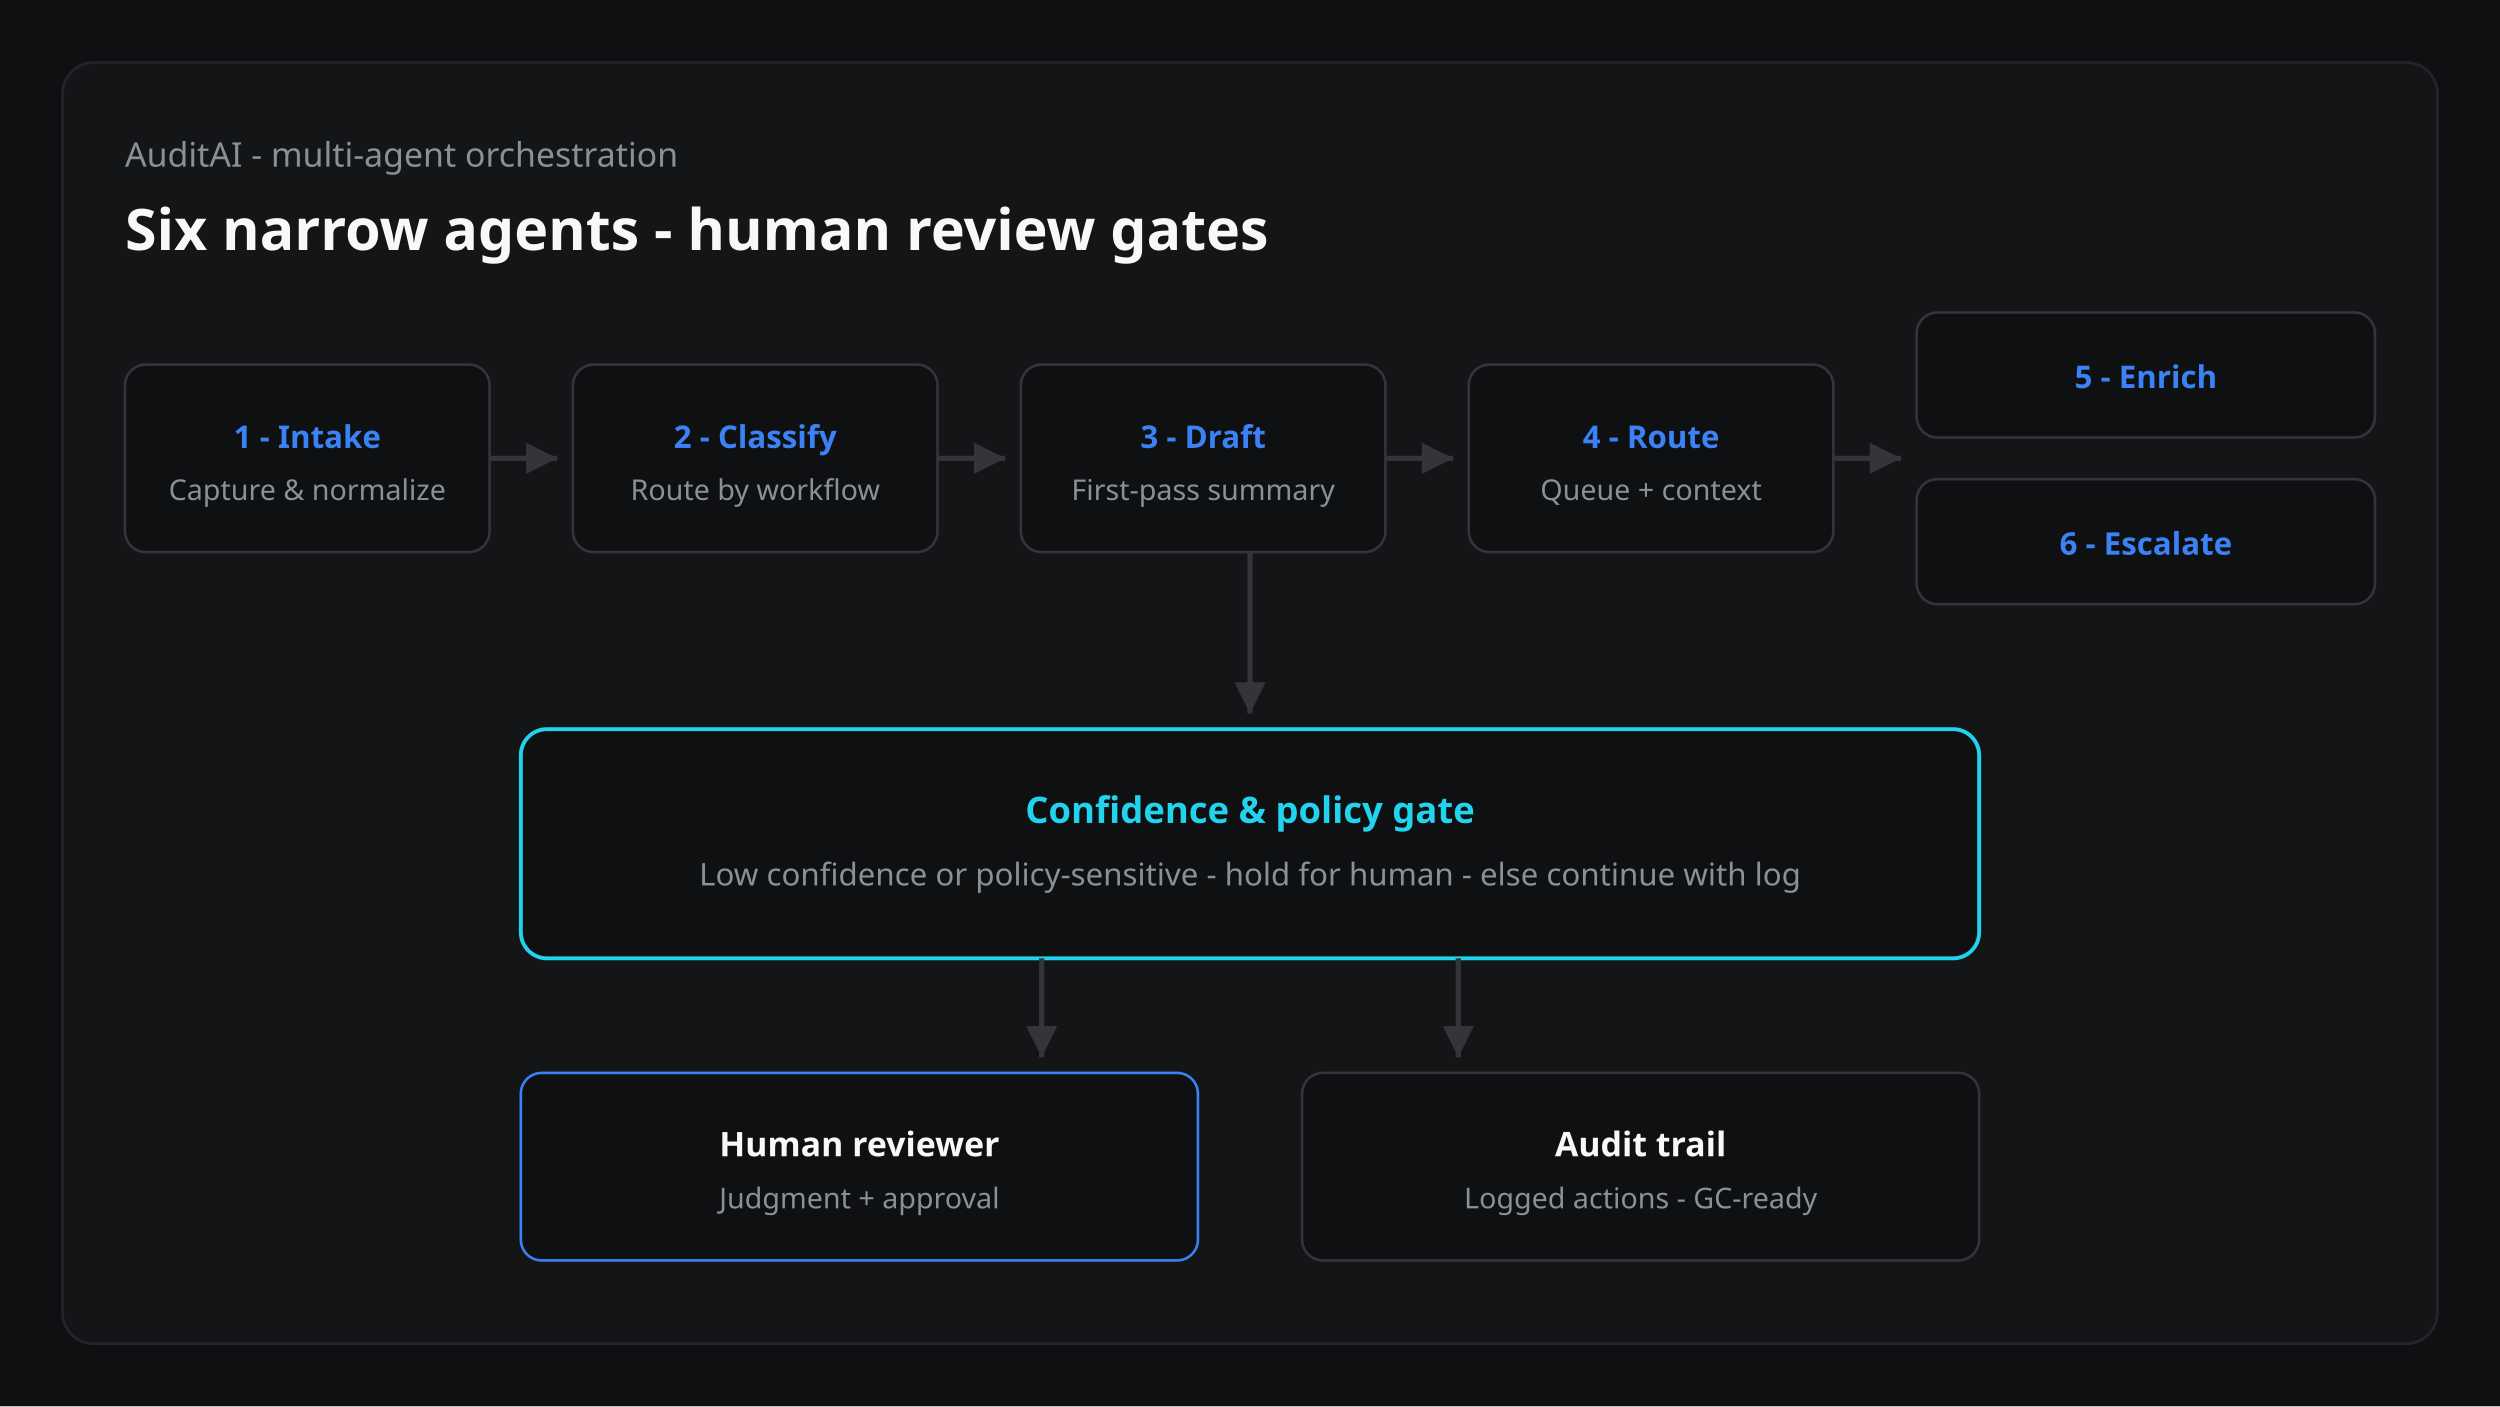
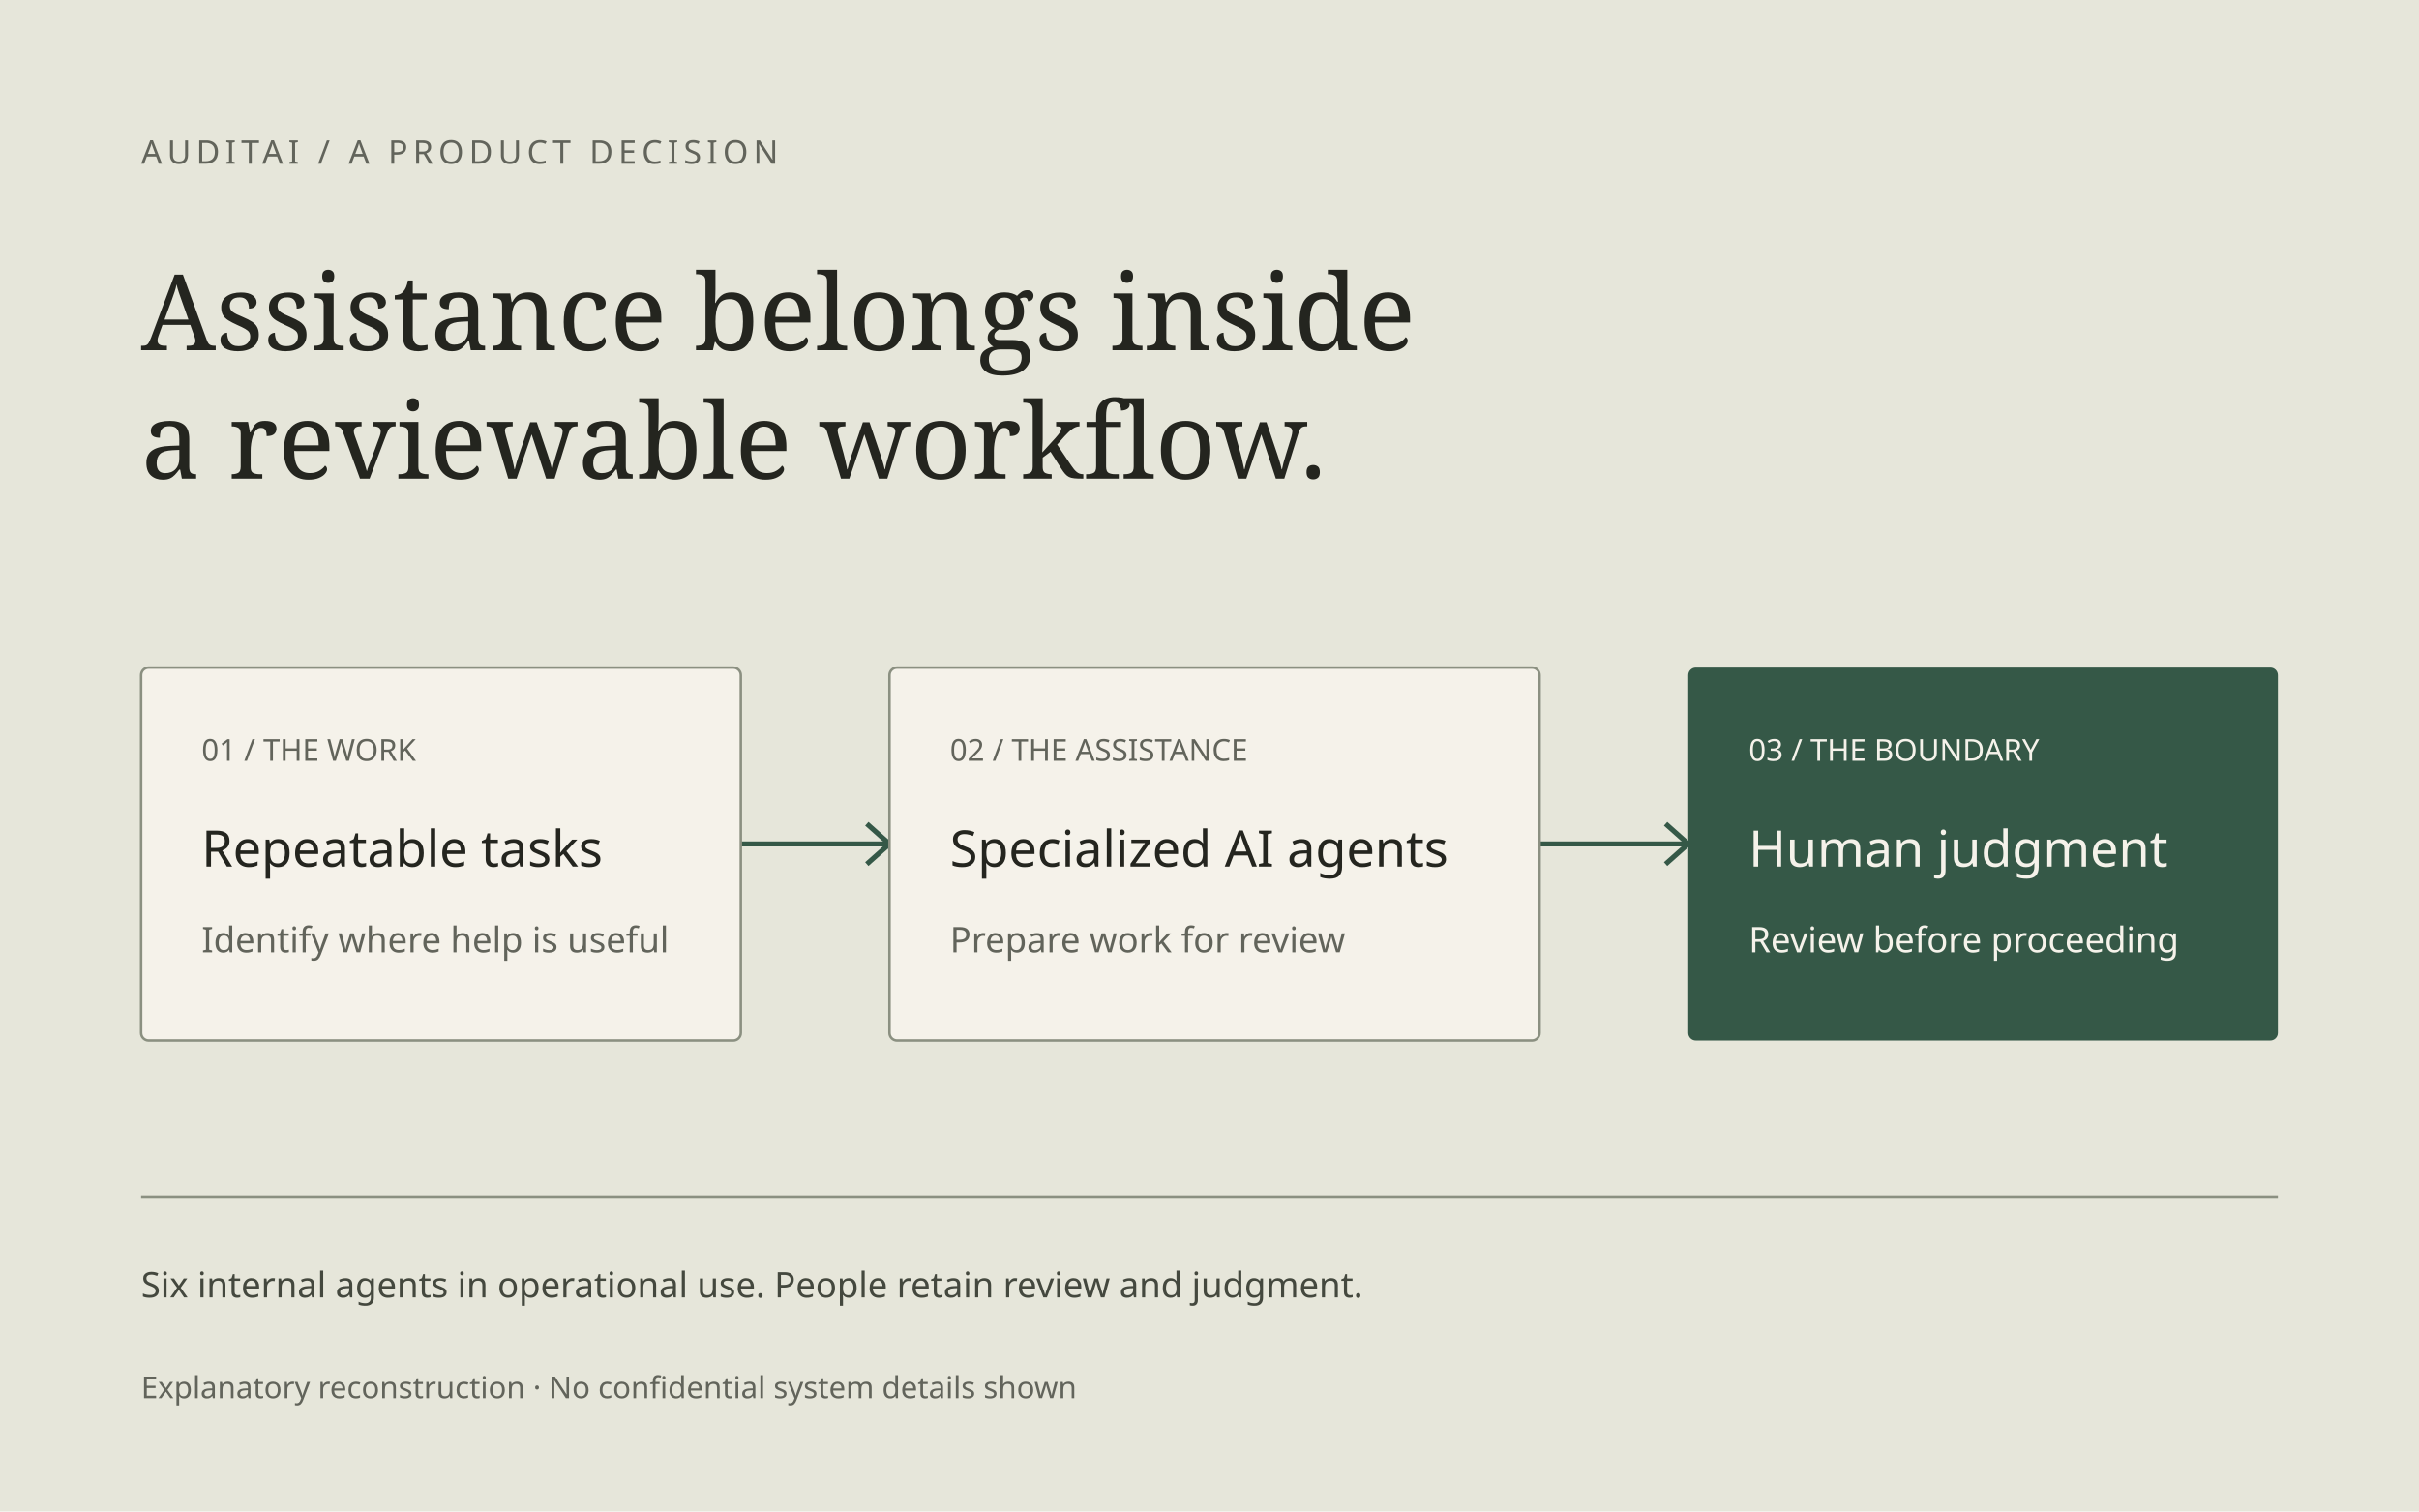
- <svg xmlns="http://www.w3.org/2000/svg" viewBox="0 0 960 540" role="img" aria-labelledby="title desc">
-   <rect width="960" height="540" fill="#0f1011" />
-   <rect x="24" y="24" width="912" height="492" rx="12" fill="#141516" stroke="#23252a" />
-   <text x="48" y="64" fill="#8a8f98" font-family="system-ui,sans-serif" font-size="13" font-weight="500">AuditAI - multi-agent orchestration</text>
-   <text x="48" y="96" fill="#f7f8f8" font-family="system-ui,sans-serif" font-size="22" font-weight="600">Six narrow agents - human review gates</text>
-   <rect x="48" y="140" width="140" height="72" rx="8" fill="#0f1011" stroke="#34343a" />
-   <text x="118" y="172" text-anchor="middle" fill="#3b82f6" font-family="system-ui,sans-serif" font-size="12" font-weight="600">1 - Intake</text>
-   <text x="118" y="192" text-anchor="middle" fill="#8a8f98" font-family="system-ui,sans-serif" font-size="11">Capture &amp; normalize</text>
-   <rect x="220" y="140" width="140" height="72" rx="8" fill="#0f1011" stroke="#34343a" />
-   <text x="290" y="172" text-anchor="middle" fill="#3b82f6" font-family="system-ui,sans-serif" font-size="12" font-weight="600">2 - Classify</text>
-   <text x="290" y="192" text-anchor="middle" fill="#8a8f98" font-family="system-ui,sans-serif" font-size="11">Route by workflow</text>
-   <rect x="392" y="140" width="140" height="72" rx="8" fill="#0f1011" stroke="#34343a" />
-   <text x="462" y="172" text-anchor="middle" fill="#3b82f6" font-family="system-ui,sans-serif" font-size="12" font-weight="600">3 - Draft</text>
-   <text x="462" y="192" text-anchor="middle" fill="#8a8f98" font-family="system-ui,sans-serif" font-size="11">First-pass summary</text>
-   <rect x="564" y="140" width="140" height="72" rx="8" fill="#0f1011" stroke="#34343a" />
-   <text x="634" y="172" text-anchor="middle" fill="#3b82f6" font-family="system-ui,sans-serif" font-size="12" font-weight="600">4 - Route</text>
-   <text x="634" y="192" text-anchor="middle" fill="#8a8f98" font-family="system-ui,sans-serif" font-size="11">Queue + context</text>
-   <rect x="736" y="120" width="176" height="48" rx="8" fill="#0f1011" stroke="#34343a" />
-   <text x="824" y="149" text-anchor="middle" fill="#3b82f6" font-family="system-ui,sans-serif" font-size="12" font-weight="600">5 - Enrich</text>
-   <rect x="736" y="184" width="176" height="48" rx="8" fill="#0f1011" stroke="#34343a" />
-   <text x="824" y="213" text-anchor="middle" fill="#3b82f6" font-family="system-ui,sans-serif" font-size="12" font-weight="600">6 - Escalate</text>
-   <path d="M188 176 H214" stroke="#34343a" stroke-width="2" fill="none" marker-end="url(#arrow)" />
-   <path d="M360 176 H386" stroke="#34343a" stroke-width="2" fill="none" marker-end="url(#arrow)" />
-   <path d="M532 176 H558" stroke="#34343a" stroke-width="2" fill="none" marker-end="url(#arrow)" />
-   <path d="M704 176 H730" stroke="#34343a" stroke-width="2" fill="none" marker-end="url(#arrow)" />
-   <rect x="200" y="280" width="560" height="88" rx="10" fill="#0f1011" stroke="#22d3ee" stroke-width="1.5" />
-   <text x="480" y="316" text-anchor="middle" fill="#22d3ee" font-family="system-ui,sans-serif" font-size="14" font-weight="600">Confidence &amp; policy gate</text>
-   <text x="480" y="340" text-anchor="middle" fill="#8a8f98" font-family="system-ui,sans-serif" font-size="12">Low confidence or policy-sensitive - hold for human - else continue with log</text>
-   <path d="M480 212 V274" stroke="#34343a" stroke-width="2" fill="none" marker-end="url(#arrow)" />
-   <rect x="200" y="412" width="260" height="72" rx="8" fill="#0f1011" stroke="#3b82f6" />
-   <text x="330" y="444" text-anchor="middle" fill="#f7f8f8" font-family="system-ui,sans-serif" font-size="13" font-weight="600">Human reviewer</text>
-   <text x="330" y="464" text-anchor="middle" fill="#8a8f98" font-family="system-ui,sans-serif" font-size="11">Judgment + approval</text>
-   <rect x="500" y="412" width="260" height="72" rx="8" fill="#0f1011" stroke="#34343a" />
-   <text x="630" y="444" text-anchor="middle" fill="#f7f8f8" font-family="system-ui,sans-serif" font-size="13" font-weight="600">Audit trail</text>
-   <text x="630" y="464" text-anchor="middle" fill="#8a8f98" font-family="system-ui,sans-serif" font-size="11">Logged actions - GC-ready</text>
-   <path d="M400 368 V406" stroke="#34343a" stroke-width="2" fill="none" marker-end="url(#arrow)" />
-   <path d="M560 368 V406" stroke="#34343a" stroke-width="2" fill="none" marker-end="url(#arrow)" />
-   <defs>
-     <marker id="arrow" markerWidth="8" markerHeight="8" refX="6" refY="3" orient="auto">
-       <path d="M0,0 L6,3 L0,6 Z" fill="#34343a" />
-     </marker>
-   </defs>
+ <svg xmlns="http://www.w3.org/2000/svg" viewBox="0 0 960 600" role="img" aria-labelledby="title desc">
+   <rect width="960" height="600" fill="#e6e6da" />
+   <text x="56" y="65" font-family="system-ui,sans-serif" font-size="13" fill="#62645b" letter-spacing="2">AUDITAI / A PRODUCT DECISION</text>
+   <text x="56" y="139" font-family="Georgia,serif" font-size="42" fill="#24251f">Assistance belongs inside</text>
+   <text x="56" y="190" font-family="Georgia,serif" font-size="42" fill="#24251f">a reviewable workflow.</text>
+   <path d="M294 335H353 M611 335H670" fill="none" stroke="#355847" stroke-width="2" />
+   <path d="m344 327 9 8-9 8m317-16 9 8-9 8" fill="none" stroke="#355847" stroke-width="2" />
+   <g font-family="system-ui,sans-serif">
+     <rect x="56" y="265" width="238" height="148" rx="3" fill="#f5f2ea" stroke="#8b9081" />
+     <text x="80" y="302" font-size="12" fill="#62645b">01 / THE WORK</text>
+     <text x="80" y="344" font-size="20" fill="#24251f">Repeatable tasks</text>
+     <text x="80" y="378" font-size="14" fill="#62645b">Identify where help is useful</text>
+     <rect x="353" y="265" width="258" height="148" rx="3" fill="#f5f2ea" stroke="#8b9081" />
+     <text x="377" y="302" font-size="12" fill="#62645b">02 / THE ASSISTANCE</text>
+     <text x="377" y="344" font-size="20" fill="#24251f">Specialized AI agents</text>
+     <text x="377" y="378" font-size="14" fill="#62645b">Prepare work for review</text>
+     <rect x="670" y="265" width="234" height="148" rx="3" fill="#355847" />
+     <text x="694" y="302" font-size="12" fill="#f5f2ea">03 / THE BOUNDARY</text>
+     <text x="694" y="344" font-size="20" fill="#f5f2ea">Human judgment</text>
+     <text x="694" y="378" font-size="14" fill="#f5f2ea">Review before proceeding</text>
+     <path d="M56 475H904" stroke="#8b9081" />
+     <text x="56" y="515" font-size="14" fill="#44483e">Six internal agents in operational use. People retain review and judgment.</text>
+     <text x="56" y="555" font-size="12" fill="#62645b">Explanatory reconstruction · No confidential system details shown</text>
+   </g>
</svg>
